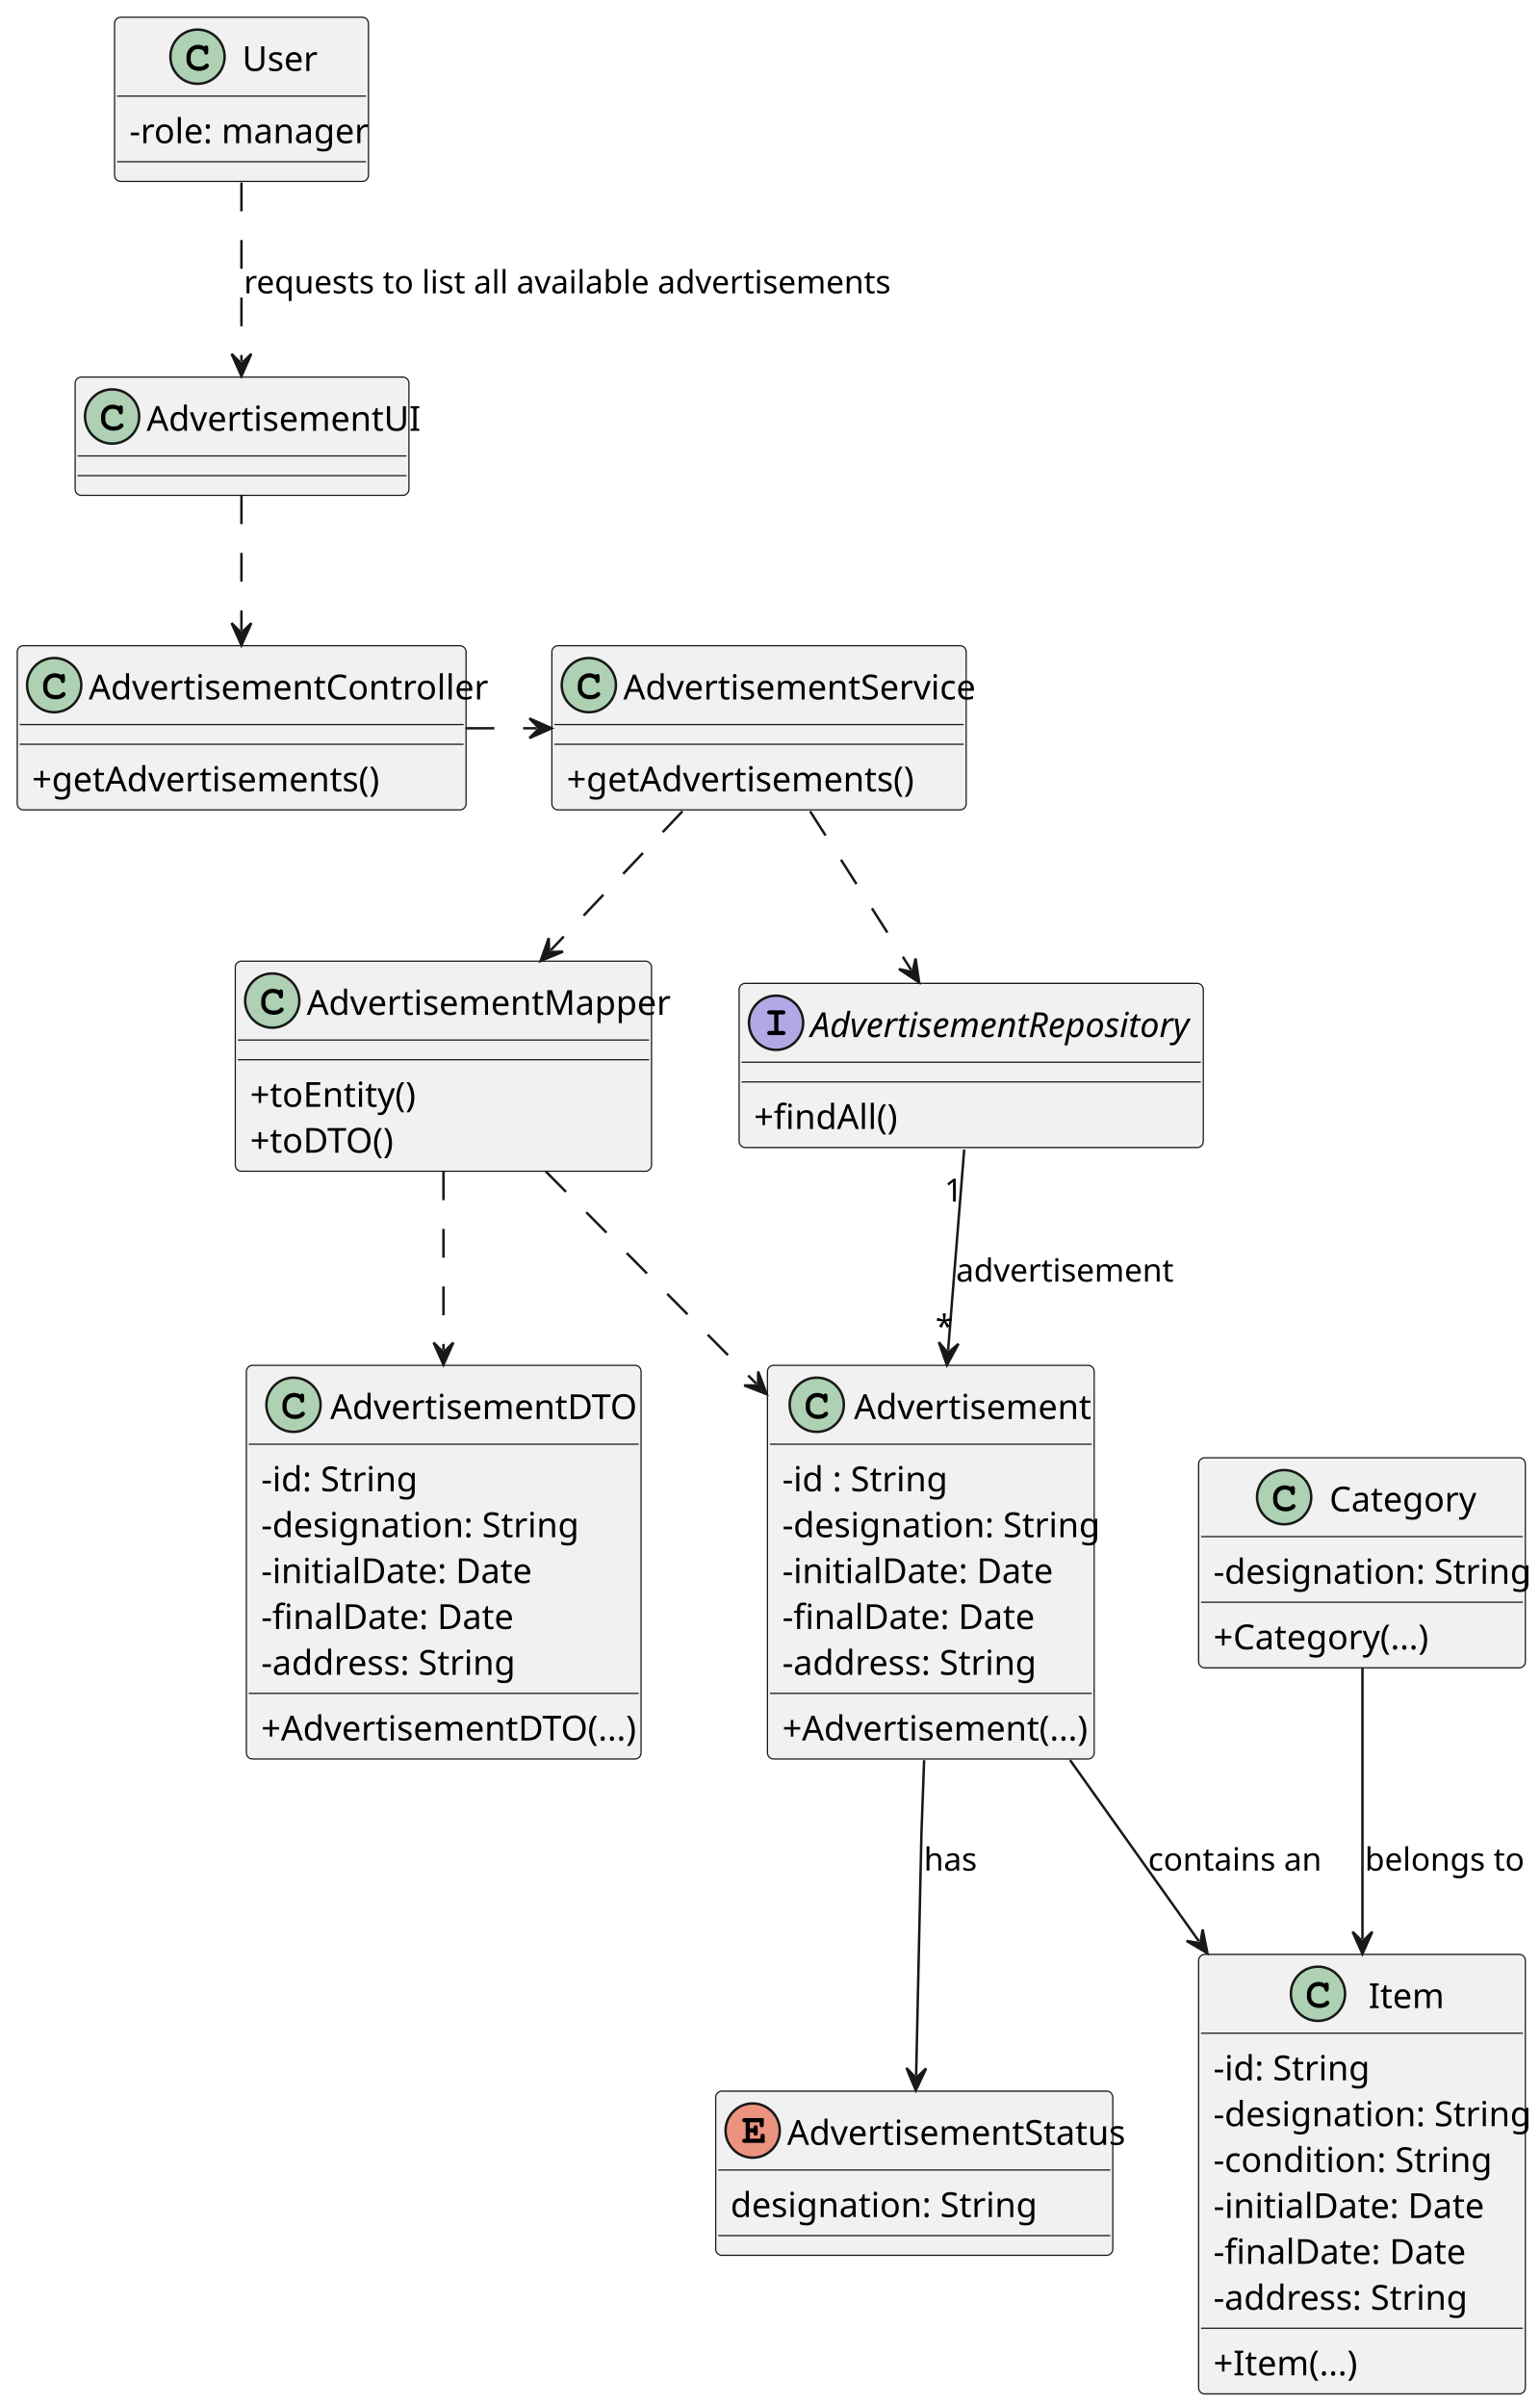
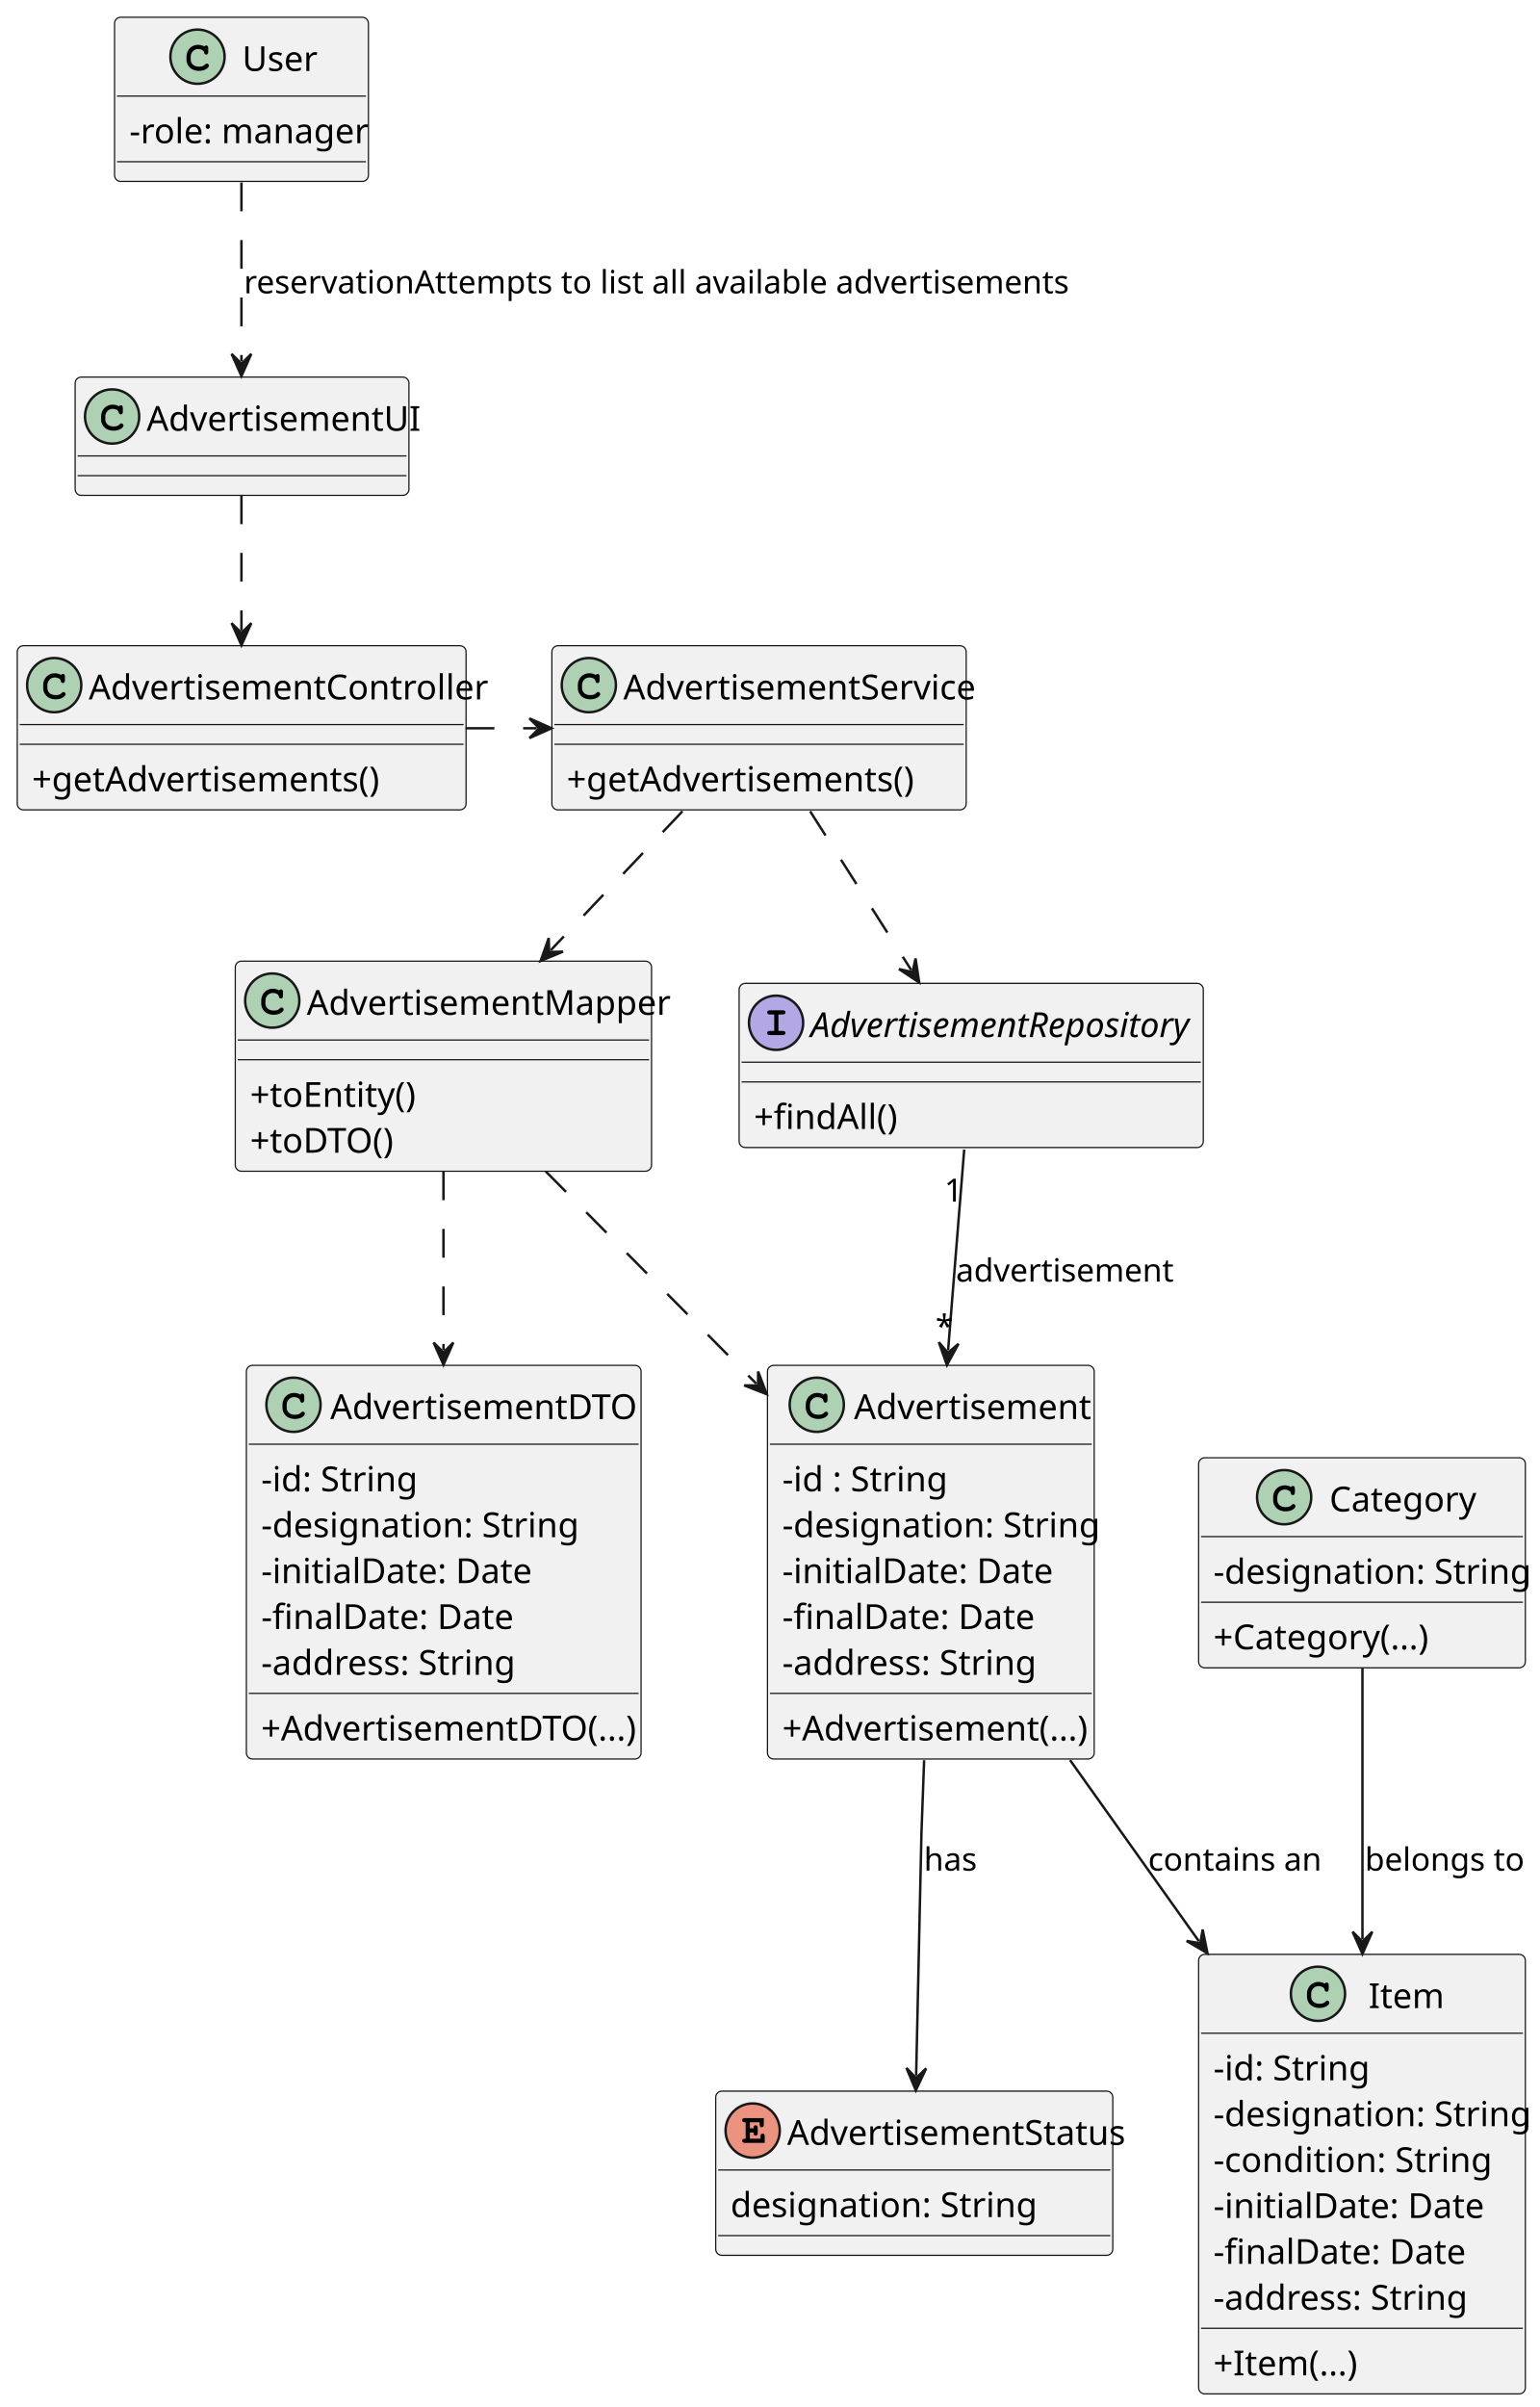
<svg xmlns="http://www.w3.org/2000/svg" contentStyleType="text/css" height="586.8px" preserveAspectRatio="none" style="width:375px;height:586px;background:#FFFFFF;" version="1.1" viewBox="0 0 375 586" width="375.6px" zoomAndPan="magnify">
  <defs />
  <g>
    <g id="elem_AdvertisementUI">
      <rect codeLine="7" fill="#F1F1F1" height="28.8" id="AdvertisementUI" rx="1.5" ry="1.5" style="stroke:#181818;stroke-width:0.3;" width="81.29" x="18.3" y="91.8" />
      <ellipse cx="27.3" cy="101.4" fill="#ADD1B2" rx="6.6" ry="6.6" style="stroke:#181818;stroke-width:0.6;" />
      <path d="M28.959,98.925 Q29.053,98.794 29.166,98.728 Q29.278,98.662 29.409,98.662 Q29.634,98.662 29.775,98.822 Q29.916,98.972 29.916,99.338 L29.916,100.209 Q29.916,100.575 29.775,100.734 Q29.634,100.894 29.409,100.894 Q29.203,100.894 29.081,100.772 Q28.959,100.659 28.894,100.35 Q28.866,100.134 28.753,100.022 Q28.556,99.797 28.191,99.666 Q27.825,99.534 27.45,99.534 Q26.991,99.534 26.606,99.731 Q26.231,99.928 25.931,100.378 Q25.641,100.828 25.641,101.447 L25.641,102.103 Q25.641,102.844 26.175,103.341 Q26.709,103.828 27.666,103.828 Q28.228,103.828 28.622,103.678 Q28.856,103.584 29.109,103.322 Q29.269,103.162 29.353,103.116 Q29.447,103.069 29.569,103.069 Q29.766,103.069 29.916,103.228 Q30.075,103.378 30.075,103.584 Q30.075,103.791 29.869,104.034 Q29.569,104.381 29.091,104.578 Q28.444,104.85 27.666,104.85 Q26.756,104.85 26.034,104.475 Q25.444,104.175 25.031,103.537 Q24.619,102.891 24.619,102.122 L24.619,101.428 Q24.619,100.631 24.984,99.947 Q25.359,99.253 26.016,98.888 Q26.672,98.513 27.413,98.513 Q27.853,98.513 28.238,98.616 Q28.631,98.709 28.959,98.925 Z " fill="#000000" />
      <text fill="#000000" font-family="sans-serif" font-size="8.4" lengthAdjust="spacing" textLength="62.09" x="35.7" y="104.878">AdvertisementUI</text>
      <line style="stroke:#181818;stroke-width:0.3;" x1="18.9" x2="98.99" y1="111" y2="111" />
      <line style="stroke:#181818;stroke-width:0.3;" x1="18.9" x2="98.99" y1="115.8" y2="115.8" />
    </g>
    <g id="elem_AdvertisementController">
      <rect codeLine="10" fill="#F1F1F1" height="39.973" id="AdvertisementController" rx="1.5" ry="1.5" style="stroke:#181818;stroke-width:0.3;" width="109.303" x="4.2" y="157.2" />
      <ellipse cx="13.2" cy="166.8" fill="#ADD1B2" rx="6.6" ry="6.6" style="stroke:#181818;stroke-width:0.6;" />
      <path d="M14.859,164.325 Q14.953,164.194 15.066,164.128 Q15.178,164.062 15.309,164.062 Q15.534,164.062 15.675,164.222 Q15.816,164.372 15.816,164.738 L15.816,165.609 Q15.816,165.975 15.675,166.134 Q15.534,166.294 15.309,166.294 Q15.103,166.294 14.981,166.172 Q14.859,166.059 14.794,165.75 Q14.766,165.534 14.653,165.422 Q14.456,165.197 14.091,165.066 Q13.725,164.934 13.35,164.934 Q12.891,164.934 12.506,165.131 Q12.131,165.328 11.831,165.778 Q11.541,166.228 11.541,166.847 L11.541,167.503 Q11.541,168.244 12.075,168.741 Q12.609,169.228 13.566,169.228 Q14.128,169.228 14.522,169.078 Q14.756,168.984 15.009,168.722 Q15.169,168.562 15.253,168.516 Q15.347,168.469 15.469,168.469 Q15.666,168.469 15.816,168.628 Q15.975,168.778 15.975,168.984 Q15.975,169.191 15.769,169.434 Q15.469,169.781 14.991,169.978 Q14.344,170.25 13.566,170.25 Q12.656,170.25 11.934,169.875 Q11.344,169.575 10.931,168.938 Q10.519,168.291 10.519,167.522 L10.519,166.828 Q10.519,166.031 10.884,165.347 Q11.259,164.653 11.916,164.287 Q12.572,163.912 13.312,163.912 Q13.753,163.912 14.137,164.016 Q14.531,164.109 14.859,164.325 Z " fill="#000000" />
      <text fill="#000000" font-family="sans-serif" font-size="8.4" lengthAdjust="spacing" textLength="90.103" x="21.6" y="170.278">AdvertisementController</text>
      <line style="stroke:#181818;stroke-width:0.3;" x1="4.8" x2="112.903" y1="176.4" y2="176.4" />
      <line style="stroke:#181818;stroke-width:0.3;" x1="4.8" x2="112.903" y1="181.2" y2="181.2" />
      <text fill="#000000" font-family="sans-serif" font-size="8.4" lengthAdjust="spacing" textLength="80.067" x="7.8" y="192.665">+getAdvertisements()</text>
    </g>
    <g id="elem_AdvertisementService">
      <rect codeLine="14" fill="#F1F1F1" height="39.973" id="AdvertisementService" rx="1.5" ry="1.5" style="stroke:#181818;stroke-width:0.3;" width="100.899" x="134.4" y="157.2" />
      <ellipse cx="143.4" cy="166.8" fill="#ADD1B2" rx="6.6" ry="6.6" style="stroke:#181818;stroke-width:0.6;" />
      <path d="M145.059,164.325 Q145.153,164.194 145.266,164.128 Q145.378,164.062 145.509,164.062 Q145.734,164.062 145.875,164.222 Q146.016,164.372 146.016,164.738 L146.016,165.609 Q146.016,165.975 145.875,166.134 Q145.734,166.294 145.509,166.294 Q145.303,166.294 145.181,166.172 Q145.059,166.059 144.994,165.75 Q144.966,165.534 144.853,165.422 Q144.656,165.197 144.291,165.066 Q143.925,164.934 143.55,164.934 Q143.091,164.934 142.706,165.131 Q142.331,165.328 142.031,165.778 Q141.741,166.228 141.741,166.847 L141.741,167.503 Q141.741,168.244 142.275,168.741 Q142.809,169.228 143.766,169.228 Q144.328,169.228 144.722,169.078 Q144.956,168.984 145.209,168.722 Q145.369,168.562 145.453,168.516 Q145.547,168.469 145.669,168.469 Q145.866,168.469 146.016,168.628 Q146.175,168.778 146.175,168.984 Q146.175,169.191 145.969,169.434 Q145.669,169.781 145.191,169.978 Q144.544,170.25 143.766,170.25 Q142.856,170.25 142.134,169.875 Q141.544,169.575 141.131,168.938 Q140.719,168.291 140.719,167.522 L140.719,166.828 Q140.719,166.031 141.084,165.347 Q141.459,164.653 142.116,164.287 Q142.772,163.912 143.512,163.912 Q143.953,163.912 144.338,164.016 Q144.731,164.109 145.059,164.325 Z " fill="#000000" />
      <text fill="#000000" font-family="sans-serif" font-size="8.4" lengthAdjust="spacing" textLength="81.699" x="151.8" y="170.278">AdvertisementService</text>
      <line style="stroke:#181818;stroke-width:0.3;" x1="135" x2="234.699" y1="176.4" y2="176.4" />
      <line style="stroke:#181818;stroke-width:0.3;" x1="135" x2="234.699" y1="181.2" y2="181.2" />
      <text fill="#000000" font-family="sans-serif" font-size="8.4" lengthAdjust="spacing" textLength="80.067" x="138" y="192.665">+getAdvertisements()</text>
    </g>
    <g id="elem_AdvertisementRepository">
      <rect codeLine="18" fill="#F1F1F1" height="39.973" id="AdvertisementRepository" rx="1.5" ry="1.5" style="stroke:#181818;stroke-width:0.3;" width="113.04" x="180" y="239.4" />
      <ellipse cx="189" cy="249" fill="#B4A7E5" rx="6.6" ry="6.6" style="stroke:#181818;stroke-width:0.6;" />
      <path d="M189.572,246.984 L189.572,250.978 L190.603,250.978 Q190.969,250.978 191.128,251.119 Q191.287,251.259 191.287,251.494 Q191.287,251.719 191.128,251.859 Q190.969,252 190.603,252 L187.519,252 Q187.153,252 186.994,251.859 Q186.834,251.719 186.834,251.484 Q186.834,251.259 186.994,251.119 Q187.153,250.978 187.519,250.978 L188.55,250.978 L188.55,246.984 L187.519,246.984 Q187.153,246.984 186.994,246.844 Q186.834,246.703 186.834,246.469 Q186.834,246.244 186.994,246.103 Q187.153,245.963 187.519,245.963 L190.603,245.963 Q190.969,245.963 191.128,246.103 Q191.287,246.244 191.287,246.469 Q191.287,246.703 191.128,246.844 Q190.969,246.984 190.603,246.984 L189.572,246.984 Z " fill="#000000" />
      <text fill="#000000" font-family="sans-serif" font-size="8.4" font-style="italic" lengthAdjust="spacing" textLength="93.84" x="197.4" y="252.478">AdvertisementRepository</text>
      <line style="stroke:#181818;stroke-width:0.3;" x1="180.6" x2="292.44" y1="258.6" y2="258.6" />
      <line style="stroke:#181818;stroke-width:0.3;" x1="180.6" x2="292.44" y1="263.4" y2="263.4" />
      <text fill="#000000" font-family="sans-serif" font-size="8.4" lengthAdjust="spacing" textLength="33.379" x="183.6" y="274.865">+findAll()</text>
    </g>
    <g id="elem_User">
      <rect codeLine="22" fill="#F1F1F1" height="39.973" id="User" rx="1.5" ry="1.5" style="stroke:#181818;stroke-width:0.3;" width="61.825" x="27.9" y="4.2" />
      <ellipse cx="48.1" cy="13.8" fill="#ADD1B2" rx="6.6" ry="6.6" style="stroke:#181818;stroke-width:0.6;" />
      <path d="M49.76,11.325 Q49.853,11.194 49.966,11.128 Q50.078,11.062 50.21,11.062 Q50.435,11.062 50.575,11.222 Q50.716,11.372 50.716,11.738 L50.716,12.609 Q50.716,12.975 50.575,13.134 Q50.435,13.294 50.21,13.294 Q50.003,13.294 49.882,13.172 Q49.76,13.059 49.694,12.75 Q49.666,12.534 49.553,12.422 Q49.356,12.197 48.991,12.066 Q48.625,11.934 48.25,11.934 Q47.791,11.934 47.407,12.131 Q47.032,12.328 46.731,12.778 Q46.441,13.228 46.441,13.847 L46.441,14.503 Q46.441,15.244 46.975,15.741 Q47.51,16.228 48.466,16.228 Q49.028,16.228 49.422,16.078 Q49.657,15.984 49.91,15.722 Q50.069,15.562 50.153,15.516 Q50.247,15.469 50.369,15.469 Q50.566,15.469 50.716,15.628 Q50.875,15.778 50.875,15.984 Q50.875,16.191 50.669,16.434 Q50.369,16.781 49.891,16.978 Q49.244,17.25 48.466,17.25 Q47.556,17.25 46.835,16.875 Q46.244,16.575 45.831,15.938 Q45.419,15.291 45.419,14.522 L45.419,13.828 Q45.419,13.031 45.785,12.347 Q46.16,11.653 46.816,11.287 Q47.472,10.912 48.213,10.912 Q48.653,10.912 49.038,11.016 Q49.431,11.109 49.76,11.325 Z " fill="#000000" />
      <text fill="#000000" font-family="sans-serif" font-size="8.4" lengthAdjust="spacing" textLength="17.735" x="58.989" y="17.278">User</text>
      <line style="stroke:#181818;stroke-width:0.3;" x1="28.5" x2="89.125" y1="23.4" y2="23.4" />
      <text fill="#000000" font-family="sans-serif" font-size="8.4" lengthAdjust="spacing" textLength="54.625" x="31.5" y="34.864">-role: manager</text>
      <line style="stroke:#181818;stroke-width:0.3;" x1="28.5" x2="89.125" y1="39.373" y2="39.373" />
    </g>
    <g id="elem_Item">
      <rect codeLine="26" fill="#F1F1F1" height="107.009" id="Item" rx="1.5" ry="1.5" style="stroke:#181818;stroke-width:0.3;" width="79.576" x="291.9" y="475.8" />
      <ellipse cx="320.97" cy="485.4" fill="#ADD1B2" rx="6.6" ry="6.6" style="stroke:#181818;stroke-width:0.6;" />
      <path d="M322.629,482.925 Q322.723,482.794 322.835,482.728 Q322.948,482.663 323.079,482.663 Q323.304,482.663 323.445,482.822 Q323.585,482.972 323.585,483.337 L323.585,484.209 Q323.585,484.575 323.445,484.734 Q323.304,484.894 323.079,484.894 Q322.873,484.894 322.751,484.772 Q322.629,484.659 322.564,484.35 Q322.535,484.134 322.423,484.022 Q322.226,483.797 321.86,483.666 Q321.495,483.534 321.12,483.534 Q320.66,483.534 320.276,483.731 Q319.901,483.928 319.601,484.378 Q319.31,484.828 319.31,485.447 L319.31,486.103 Q319.31,486.844 319.845,487.341 Q320.379,487.828 321.335,487.828 Q321.898,487.828 322.292,487.678 Q322.526,487.584 322.779,487.322 Q322.939,487.163 323.023,487.116 Q323.117,487.069 323.239,487.069 Q323.435,487.069 323.585,487.228 Q323.745,487.378 323.745,487.584 Q323.745,487.791 323.539,488.034 Q323.239,488.381 322.76,488.578 Q322.114,488.85 321.335,488.85 Q320.426,488.85 319.704,488.475 Q319.114,488.175 318.701,487.538 Q318.289,486.891 318.289,486.122 L318.289,485.428 Q318.289,484.631 318.654,483.947 Q319.029,483.253 319.685,482.887 Q320.342,482.512 321.082,482.512 Q321.523,482.512 321.907,482.616 Q322.301,482.709 322.629,482.925 Z " fill="#000000" />
      <text fill="#000000" font-family="sans-serif" font-size="8.4" lengthAdjust="spacing" textLength="16.337" x="333.27" y="488.878">Item</text>
      <line style="stroke:#181818;stroke-width:0.3;" x1="292.5" x2="370.876" y1="495" y2="495" />
      <text fill="#000000" font-family="sans-serif" font-size="8.4" lengthAdjust="spacing" textLength="35.946" x="295.5" y="506.464">-id: String</text>
      <text fill="#000000" font-family="sans-serif" font-size="8.4" lengthAdjust="spacing" textLength="72.376" x="295.5" y="517.637">-designation: String</text>
      <text fill="#000000" font-family="sans-serif" font-size="8.4" lengthAdjust="spacing" textLength="63.033" x="295.5" y="528.81">-condition: String</text>
      <text fill="#000000" font-family="sans-serif" font-size="8.4" lengthAdjust="spacing" textLength="62.094" x="295.5" y="539.982">-initialDate: Date</text>
      <text fill="#000000" font-family="sans-serif" font-size="8.4" lengthAdjust="spacing" textLength="58.361" x="295.5" y="551.155">-finalDate: Date</text>
      <text fill="#000000" font-family="sans-serif" font-size="8.4" lengthAdjust="spacing" textLength="59.292" x="295.5" y="562.328">-address: String</text>
      <line style="stroke:#181818;stroke-width:0.3;" x1="292.5" x2="370.876" y1="566.836" y2="566.836" />
      <text fill="#000000" font-family="sans-serif" font-size="8.4" lengthAdjust="spacing" textLength="33.838" x="295.5" y="578.3">+Item(...)</text>
    </g>
    <g id="elem_Advertisement">
      <rect codeLine="36" fill="#F1F1F1" height="95.836" id="Advertisement" rx="1.5" ry="1.5" style="stroke:#181818;stroke-width:0.3;" width="79.576" x="186.9" y="332.4" />
      <ellipse cx="198.909" cy="342" fill="#ADD1B2" rx="6.6" ry="6.6" style="stroke:#181818;stroke-width:0.6;" />
      <path d="M200.568,339.525 Q200.662,339.394 200.775,339.328 Q200.887,339.262 201.018,339.262 Q201.243,339.262 201.384,339.422 Q201.525,339.572 201.525,339.938 L201.525,340.809 Q201.525,341.175 201.384,341.334 Q201.243,341.494 201.018,341.494 Q200.812,341.494 200.69,341.372 Q200.568,341.259 200.503,340.95 Q200.475,340.734 200.362,340.622 Q200.165,340.397 199.8,340.266 Q199.434,340.134 199.059,340.134 Q198.6,340.134 198.215,340.331 Q197.84,340.528 197.54,340.978 Q197.25,341.428 197.25,342.047 L197.25,342.703 Q197.25,343.444 197.784,343.941 Q198.318,344.428 199.275,344.428 Q199.837,344.428 200.231,344.278 Q200.465,344.184 200.718,343.922 Q200.878,343.762 200.962,343.716 Q201.056,343.669 201.178,343.669 Q201.375,343.669 201.525,343.828 Q201.684,343.978 201.684,344.184 Q201.684,344.391 201.478,344.634 Q201.178,344.981 200.7,345.178 Q200.053,345.45 199.275,345.45 Q198.365,345.45 197.643,345.075 Q197.053,344.775 196.64,344.137 Q196.228,343.491 196.228,342.722 L196.228,342.028 Q196.228,341.231 196.593,340.547 Q196.968,339.853 197.625,339.488 Q198.281,339.113 199.022,339.113 Q199.462,339.113 199.846,339.216 Q200.24,339.309 200.568,339.525 Z " fill="#000000" />
      <text fill="#000000" font-family="sans-serif" font-size="8.4" lengthAdjust="spacing" textLength="53.69" x="207.978" y="345.478">Advertisement</text>
      <line style="stroke:#181818;stroke-width:0.3;" x1="187.5" x2="265.876" y1="351.6" y2="351.6" />
      <text fill="#000000" font-family="sans-serif" font-size="8.4" lengthAdjust="spacing" textLength="38.28" x="190.5" y="363.065">-id : String</text>
      <text fill="#000000" font-family="sans-serif" font-size="8.4" lengthAdjust="spacing" textLength="72.376" x="190.5" y="374.237">-designation: String</text>
      <text fill="#000000" font-family="sans-serif" font-size="8.4" lengthAdjust="spacing" textLength="62.094" x="190.5" y="385.41">-initialDate: Date</text>
      <text fill="#000000" font-family="sans-serif" font-size="8.4" lengthAdjust="spacing" textLength="58.361" x="190.5" y="396.582">-finalDate: Date</text>
      <text fill="#000000" font-family="sans-serif" font-size="8.4" lengthAdjust="spacing" textLength="59.292" x="190.5" y="407.755">-address: String</text>
      <line style="stroke:#181818;stroke-width:0.3;" x1="187.5" x2="265.876" y1="412.263" y2="412.263" />
      <text fill="#000000" font-family="sans-serif" font-size="8.4" lengthAdjust="spacing" textLength="71.191" x="190.5" y="423.728">+Advertisement(...)</text>
    </g>
    <g id="elem_AdvertisementStatus">
      <rect codeLine="45" fill="#F1F1F1" height="39.973" id="AdvertisementStatus" rx="1.5" ry="1.5" style="stroke:#181818;stroke-width:0.3;" width="96.703" x="174.3" y="509.1" />
      <ellipse cx="183.3" cy="518.7" fill="#EB937F" rx="6.6" ry="6.6" style="stroke:#181818;stroke-width:0.6;" />
      <path d="M182.616,519.178 L182.616,520.678 L185.213,520.678 L185.213,520.125 Q185.213,519.759 185.353,519.6 Q185.503,519.441 185.728,519.441 Q185.953,519.441 186.094,519.6 Q186.234,519.759 186.234,520.125 L186.234,521.7 L181.434,521.7 Q181.059,521.7 180.9,521.559 Q180.75,521.419 180.75,521.184 Q180.75,520.959 180.909,520.819 Q181.069,520.678 181.434,520.678 L181.594,520.678 L181.594,516.684 L181.434,516.684 Q181.059,516.684 180.9,516.544 Q180.75,516.403 180.75,516.169 Q180.75,515.944 180.9,515.803 Q181.059,515.663 181.434,515.663 L186.009,515.663 L186.009,517.219 Q186.009,517.584 185.869,517.744 Q185.738,517.894 185.503,517.894 Q185.278,517.894 185.137,517.744 Q184.997,517.584 184.997,517.219 L184.997,516.684 L182.616,516.684 L182.616,518.156 L183.506,518.156 Q183.506,517.763 183.581,517.65 Q183.741,517.406 184.022,517.406 Q184.247,517.406 184.387,517.566 Q184.528,517.716 184.528,518.081 L184.528,519.263 Q184.528,519.591 184.453,519.703 Q184.294,519.938 184.022,519.938 Q183.741,519.938 183.581,519.694 Q183.506,519.581 183.506,519.178 L182.616,519.178 Z " fill="#000000" />
      <text fill="#000000" font-family="sans-serif" font-size="8.4" lengthAdjust="spacing" textLength="77.503" x="191.7" y="522.178">AdvertisementStatus</text>
      <line style="stroke:#181818;stroke-width:0.3;" x1="174.9" x2="270.403" y1="528.3" y2="528.3" />
      <text fill="#000000" font-family="sans-serif" font-size="8.4" lengthAdjust="spacing" textLength="69.579" x="177.9" y="539.764">designation: String</text>
      <line style="stroke:#181818;stroke-width:0.3;" x1="174.9" x2="270.403" y1="544.273" y2="544.273" />
    </g>
    <g id="elem_Category">
      <rect codeLine="49" fill="#F1F1F1" height="51.145" id="Category" rx="1.5" ry="1.5" style="stroke:#181818;stroke-width:0.3;" width="79.576" x="291.9" y="354.9" />
      <ellipse cx="312.731" cy="364.5" fill="#ADD1B2" rx="6.6" ry="6.6" style="stroke:#181818;stroke-width:0.6;" />
      <path d="M314.391,362.025 Q314.485,361.894 314.597,361.828 Q314.71,361.762 314.841,361.762 Q315.066,361.762 315.207,361.922 Q315.347,362.072 315.347,362.438 L315.347,363.309 Q315.347,363.675 315.207,363.834 Q315.066,363.994 314.841,363.994 Q314.635,363.994 314.513,363.872 Q314.391,363.759 314.325,363.45 Q314.297,363.234 314.185,363.122 Q313.988,362.897 313.622,362.766 Q313.257,362.634 312.882,362.634 Q312.422,362.634 312.038,362.831 Q311.663,363.028 311.363,363.478 Q311.072,363.928 311.072,364.547 L311.072,365.203 Q311.072,365.944 311.606,366.441 Q312.141,366.928 313.097,366.928 Q313.66,366.928 314.053,366.778 Q314.288,366.684 314.541,366.422 Q314.7,366.262 314.785,366.216 Q314.878,366.169 315,366.169 Q315.197,366.169 315.347,366.328 Q315.507,366.478 315.507,366.684 Q315.507,366.891 315.3,367.134 Q315,367.481 314.522,367.678 Q313.875,367.95 313.097,367.95 Q312.188,367.95 311.466,367.575 Q310.875,367.275 310.463,366.637 Q310.05,365.991 310.05,365.222 L310.05,364.528 Q310.05,363.731 310.416,363.047 Q310.791,362.353 311.447,361.988 Q312.103,361.613 312.844,361.613 Q313.285,361.613 313.669,361.716 Q314.063,361.809 314.391,362.025 Z " fill="#000000" />
      <text fill="#000000" font-family="sans-serif" font-size="8.4" lengthAdjust="spacing" textLength="34.084" x="323.761" y="367.978">Category</text>
      <line style="stroke:#181818;stroke-width:0.3;" x1="292.5" x2="370.876" y1="374.1" y2="374.1" />
      <text fill="#000000" font-family="sans-serif" font-size="8.4" lengthAdjust="spacing" textLength="72.376" x="295.5" y="385.565">-designation: String</text>
      <line style="stroke:#181818;stroke-width:0.3;" x1="292.5" x2="370.876" y1="390.073" y2="390.073" />
      <text fill="#000000" font-family="sans-serif" font-size="8.4" lengthAdjust="spacing" textLength="51.585" x="295.5" y="401.537">+Category(...)</text>
    </g>
    <g id="elem_AdvertisementMapper">
      <rect codeLine="54" fill="#F1F1F1" height="51.145" id="AdvertisementMapper" rx="1.5" ry="1.5" style="stroke:#181818;stroke-width:0.3;" width="101.371" x="57.3" y="234" />
      <ellipse cx="66.3" cy="243.6" fill="#ADD1B2" rx="6.6" ry="6.6" style="stroke:#181818;stroke-width:0.6;" />
      <path d="M67.959,241.125 Q68.053,240.994 68.166,240.928 Q68.278,240.863 68.409,240.863 Q68.634,240.863 68.775,241.022 Q68.916,241.172 68.916,241.537 L68.916,242.409 Q68.916,242.775 68.775,242.934 Q68.634,243.094 68.409,243.094 Q68.203,243.094 68.081,242.972 Q67.959,242.859 67.894,242.55 Q67.866,242.334 67.753,242.222 Q67.556,241.997 67.191,241.866 Q66.825,241.734 66.45,241.734 Q65.991,241.734 65.606,241.931 Q65.231,242.128 64.931,242.578 Q64.641,243.028 64.641,243.647 L64.641,244.303 Q64.641,245.044 65.175,245.541 Q65.709,246.028 66.666,246.028 Q67.228,246.028 67.622,245.878 Q67.856,245.784 68.109,245.522 Q68.269,245.363 68.353,245.316 Q68.447,245.269 68.569,245.269 Q68.766,245.269 68.916,245.428 Q69.075,245.578 69.075,245.784 Q69.075,245.991 68.869,246.234 Q68.569,246.581 68.091,246.778 Q67.444,247.05 66.666,247.05 Q65.756,247.05 65.034,246.675 Q64.444,246.375 64.031,245.738 Q63.619,245.091 63.619,244.322 L63.619,243.628 Q63.619,242.831 63.984,242.147 Q64.359,241.453 65.016,241.088 Q65.672,240.713 66.412,240.713 Q66.853,240.713 67.237,240.816 Q67.631,240.909 67.959,241.125 Z " fill="#000000" />
      <text fill="#000000" font-family="sans-serif" font-size="8.4" lengthAdjust="spacing" textLength="82.171" x="74.7" y="247.078">AdvertisementMapper</text>
      <line style="stroke:#181818;stroke-width:0.3;" x1="57.9" x2="158.071" y1="253.2" y2="253.2" />
      <line style="stroke:#181818;stroke-width:0.3;" x1="57.9" x2="158.071" y1="258" y2="258" />
      <text fill="#000000" font-family="sans-serif" font-size="8.4" lengthAdjust="spacing" textLength="38.514" x="60.9" y="269.464">+toEntity()</text>
      <text fill="#000000" font-family="sans-serif" font-size="8.4" lengthAdjust="spacing" textLength="35.236" x="60.9" y="280.637">+toDTO()</text>
    </g>
    <g id="elem_AdvertisementDTO">
      <rect codeLine="59" fill="#F1F1F1" height="95.836" id="AdvertisementDTO" rx="1.5" ry="1.5" style="stroke:#181818;stroke-width:0.3;" width="96.122" x="60" y="332.4" />
      <ellipse cx="71.476" cy="342" fill="#ADD1B2" rx="6.6" ry="6.6" style="stroke:#181818;stroke-width:0.6;" />
      <path d="M73.135,339.525 Q73.229,339.394 73.341,339.328 Q73.454,339.262 73.585,339.262 Q73.81,339.262 73.951,339.422 Q74.091,339.572 74.091,339.938 L74.091,340.809 Q74.091,341.175 73.951,341.334 Q73.81,341.494 73.585,341.494 Q73.379,341.494 73.257,341.372 Q73.135,341.259 73.069,340.95 Q73.041,340.734 72.929,340.622 Q72.732,340.397 72.366,340.266 Q72.001,340.134 71.626,340.134 Q71.166,340.134 70.782,340.331 Q70.407,340.528 70.107,340.978 Q69.816,341.428 69.816,342.047 L69.816,342.703 Q69.816,343.444 70.351,343.941 Q70.885,344.428 71.841,344.428 Q72.404,344.428 72.797,344.278 Q73.032,344.184 73.285,343.922 Q73.444,343.762 73.529,343.716 Q73.623,343.669 73.744,343.669 Q73.941,343.669 74.091,343.828 Q74.251,343.978 74.251,344.184 Q74.251,344.391 74.044,344.634 Q73.744,344.981 73.266,345.178 Q72.619,345.45 71.841,345.45 Q70.932,345.45 70.21,345.075 Q69.619,344.775 69.207,344.137 Q68.794,343.491 68.794,342.722 L68.794,342.028 Q68.794,341.231 69.16,340.547 Q69.535,339.853 70.191,339.488 Q70.847,339.113 71.588,339.113 Q72.029,339.113 72.413,339.216 Q72.807,339.309 73.135,339.525 Z " fill="#000000" />
      <text fill="#000000" font-family="sans-serif" font-size="8.4" lengthAdjust="spacing" textLength="71.421" x="80.426" y="345.478">AdvertisementDTO</text>
      <line style="stroke:#181818;stroke-width:0.3;" x1="60.6" x2="155.522" y1="351.6" y2="351.6" />
      <text fill="#000000" font-family="sans-serif" font-size="8.4" lengthAdjust="spacing" textLength="35.946" x="63.6" y="363.065">-id: String</text>
      <text fill="#000000" font-family="sans-serif" font-size="8.4" lengthAdjust="spacing" textLength="72.376" x="63.6" y="374.237">-designation: String</text>
      <text fill="#000000" font-family="sans-serif" font-size="8.4" lengthAdjust="spacing" textLength="62.094" x="63.6" y="385.41">-initialDate: Date</text>
      <text fill="#000000" font-family="sans-serif" font-size="8.4" lengthAdjust="spacing" textLength="58.361" x="63.6" y="396.582">-finalDate: Date</text>
      <text fill="#000000" font-family="sans-serif" font-size="8.4" lengthAdjust="spacing" textLength="59.292" x="63.6" y="407.755">-address: String</text>
      <line style="stroke:#181818;stroke-width:0.3;" x1="60.6" x2="155.522" y1="412.263" y2="412.263" />
      <text fill="#000000" font-family="sans-serif" font-size="8.4" lengthAdjust="spacing" textLength="88.922" x="63.6" y="423.728">+AdvertisementDTO(...)</text>
    </g>
    <g id="link_User_AdvertisementUI">
      <path codeLine="69" d="M58.8,44.436 C58.8,58.992 58.8,74.916 58.8,87.954 " fill="none" id="User-to-AdvertisementUI" style="stroke:#181818;stroke-width:0.6;stroke-dasharray:7.0,7.0;" />
      <polygon fill="#181818" points="58.8,91.554,61.2,86.154,58.8,88.554,56.4,86.154,58.8,91.554" style="stroke:#181818;stroke-width:0.6;" />
-       <text fill="#000000" font-family="sans-serif" font-size="7.8" lengthAdjust="spacing" textLength="148.272" x="59.4" y="71.417">requests to list all available advertisements</text>
+       <text fill="#000000" font-family="sans-serif" font-size="7.8" lengthAdjust="spacing" textLength="148.272" x="59.4" y="71.417">reservationAttempts to list all available advertisements</text>
    </g>
    <g id="link_AdvertisementUI_AdvertisementController">
      <path codeLine="70" d="M58.8,120.612 C58.8,131.034 58.8,141.876 58.8,153.498 " fill="none" id="AdvertisementUI-to-AdvertisementController" style="stroke:#181818;stroke-width:0.6;stroke-dasharray:7.0,7.0;" />
      <polygon fill="#181818" points="58.8,157.098,61.2,151.698,58.8,154.098,56.4,151.698,58.8,157.098" style="stroke:#181818;stroke-width:0.6;" />
    </g>
    <g id="link_AdvertisementController_AdvertisementService">
      <path codeLine="71" d="M113.4,177.3 C120.168,177.3 124.728,177.3 130.728,177.3 " fill="none" id="AdvertisementController-to-AdvertisementService" style="stroke:#181818;stroke-width:0.6;stroke-dasharray:7.0,7.0;" />
      <polygon fill="#181818" points="134.328,177.3,128.928,174.9,131.328,177.3,128.928,179.7,134.328,177.3" style="stroke:#181818;stroke-width:0.6;" />
    </g>
    <g id="link_AdvertisementService_AdvertisementRepository">
      <path codeLine="72" d="M197.292,197.508 C205.344,210.15 213.843,223.494 221.913,236.154 " fill="none" id="AdvertisementService-to-AdvertisementRepository" style="stroke:#181818;stroke-width:0.6;stroke-dasharray:7.0,7.0;" />
      <polygon fill="#181818" points="223.848,239.19,222.969,233.346,222.235,236.66,218.922,235.927,223.848,239.19" style="stroke:#181818;stroke-width:0.6;" />
    </g>
    <g id="link_AdvertisementService_AdvertisementMapper">
      <path codeLine="73" d="M166.206,197.508 C155.82,208.464 145.247,219.616 134.135,231.334 " fill="none" id="AdvertisementService-to-AdvertisementMapper" style="stroke:#181818;stroke-width:0.6;stroke-dasharray:7.0,7.0;" />
      <polygon fill="#181818" points="131.658,233.946,137.115,231.679,133.722,231.769,133.632,228.376,131.658,233.946" style="stroke:#181818;stroke-width:0.6;" />
    </g>
    <g id="link_AdvertisementMapper_Advertisement">
      <path codeLine="74" d="M132.906,285.192 C148.488,300.894 166.376,318.919 184.196,336.877 " fill="none" id="AdvertisementMapper-to-Advertisement" style="stroke:#181818;stroke-width:0.6;stroke-dasharray:7.0,7.0;" />
      <polygon fill="#181818" points="186.732,339.432,184.632,333.908,184.619,337.303,181.225,337.289,186.732,339.432" style="stroke:#181818;stroke-width:0.6;" />
    </g>
    <g id="link_AdvertisementMapper_AdvertisementDTO">
      <path codeLine="75" d="M108,285.192 C108,298.836 108,312.564 108,328.656 " fill="none" id="AdvertisementMapper-to-AdvertisementDTO" style="stroke:#181818;stroke-width:0.6;stroke-dasharray:7.0,7.0;" />
      <polygon fill="#181818" points="108,332.256,110.4,326.856,108,329.256,105.6,326.856,108,332.256" style="stroke:#181818;stroke-width:0.6;" />
    </g>
    <g id="link_AdvertisementRepository_Advertisement">
      <path codeLine="76" d="M234.816,279.864 C233.67,294.144 232.362,310.464 230.892,328.758 " fill="none" id="AdvertisementRepository-to-Advertisement" style="stroke:#181818;stroke-width:0.6;" />
      <polygon fill="#181818" points="230.604,332.346,233.429,327.156,230.844,329.356,228.644,326.771,230.604,332.346" style="stroke:#181818;stroke-width:0.6;" />
      <text fill="#000000" font-family="sans-serif" font-size="7.8" lengthAdjust="spacing" textLength="48.99" x="232.8" y="312.017">advertisement</text>
      <text fill="#000000" font-family="sans-serif" font-size="7.8" lengthAdjust="spacing" textLength="4.338" x="229.997" y="292.532">1</text>
      <text fill="#000000" font-family="sans-serif" font-size="7.8" lengthAdjust="spacing" textLength="3.035" x="227.828" y="325.678">*</text>
    </g>
    <g id="link_Advertisement_Item">
      <path codeLine="77" d="M260.598,428.514 C271.272,443.514 281.041,457.249 291.973,472.609 " fill="none" id="Advertisement-to-Item" style="stroke:#181818;stroke-width:0.6;" />
      <polygon fill="#181818" points="294.06,475.542,292.884,469.751,292.32,473.098,288.974,472.534,294.06,475.542" style="stroke:#181818;stroke-width:0.6;" />
      <text fill="#000000" font-family="sans-serif" font-size="7.8" lengthAdjust="spacing" textLength="39.895" x="279.6" y="455.417">contains an</text>
    </g>
    <g id="link_Category_Item">
      <path codeLine="78" d="M331.8,406.038 C331.8,425.076 331.8,448.356 331.8,472.092 " fill="none" id="Category-to-Item" style="stroke:#181818;stroke-width:0.6;" />
      <polygon fill="#181818" points="331.8,475.692,334.2,470.292,331.8,472.692,329.4,470.292,331.8,475.692" style="stroke:#181818;stroke-width:0.6;" />
      <text fill="#000000" font-family="sans-serif" font-size="7.8" lengthAdjust="spacing" textLength="35.995" x="332.4" y="455.417">belongs to</text>
    </g>
    <g id="link_Advertisement_AdvertisementStatus">
      <path codeLine="79" d="M225.054,428.532 C224.682,438.672 224.4,446.4 224.4,446.4 C224.4,446.4 223.645,480.991 223.111,505.315 " fill="none" id="Advertisement-to-AdvertisementStatus" style="stroke:#181818;stroke-width:0.6;" />
      <polygon fill="#181818" points="223.032,508.914,225.55,503.568,223.098,505.915,220.751,503.463,223.032,508.914" style="stroke:#181818;stroke-width:0.6;" />
      <text fill="#000000" font-family="sans-serif" font-size="7.8" lengthAdjust="spacing" textLength="12.576" x="225" y="455.417">has</text>
    </g>
  </g>
</svg>
